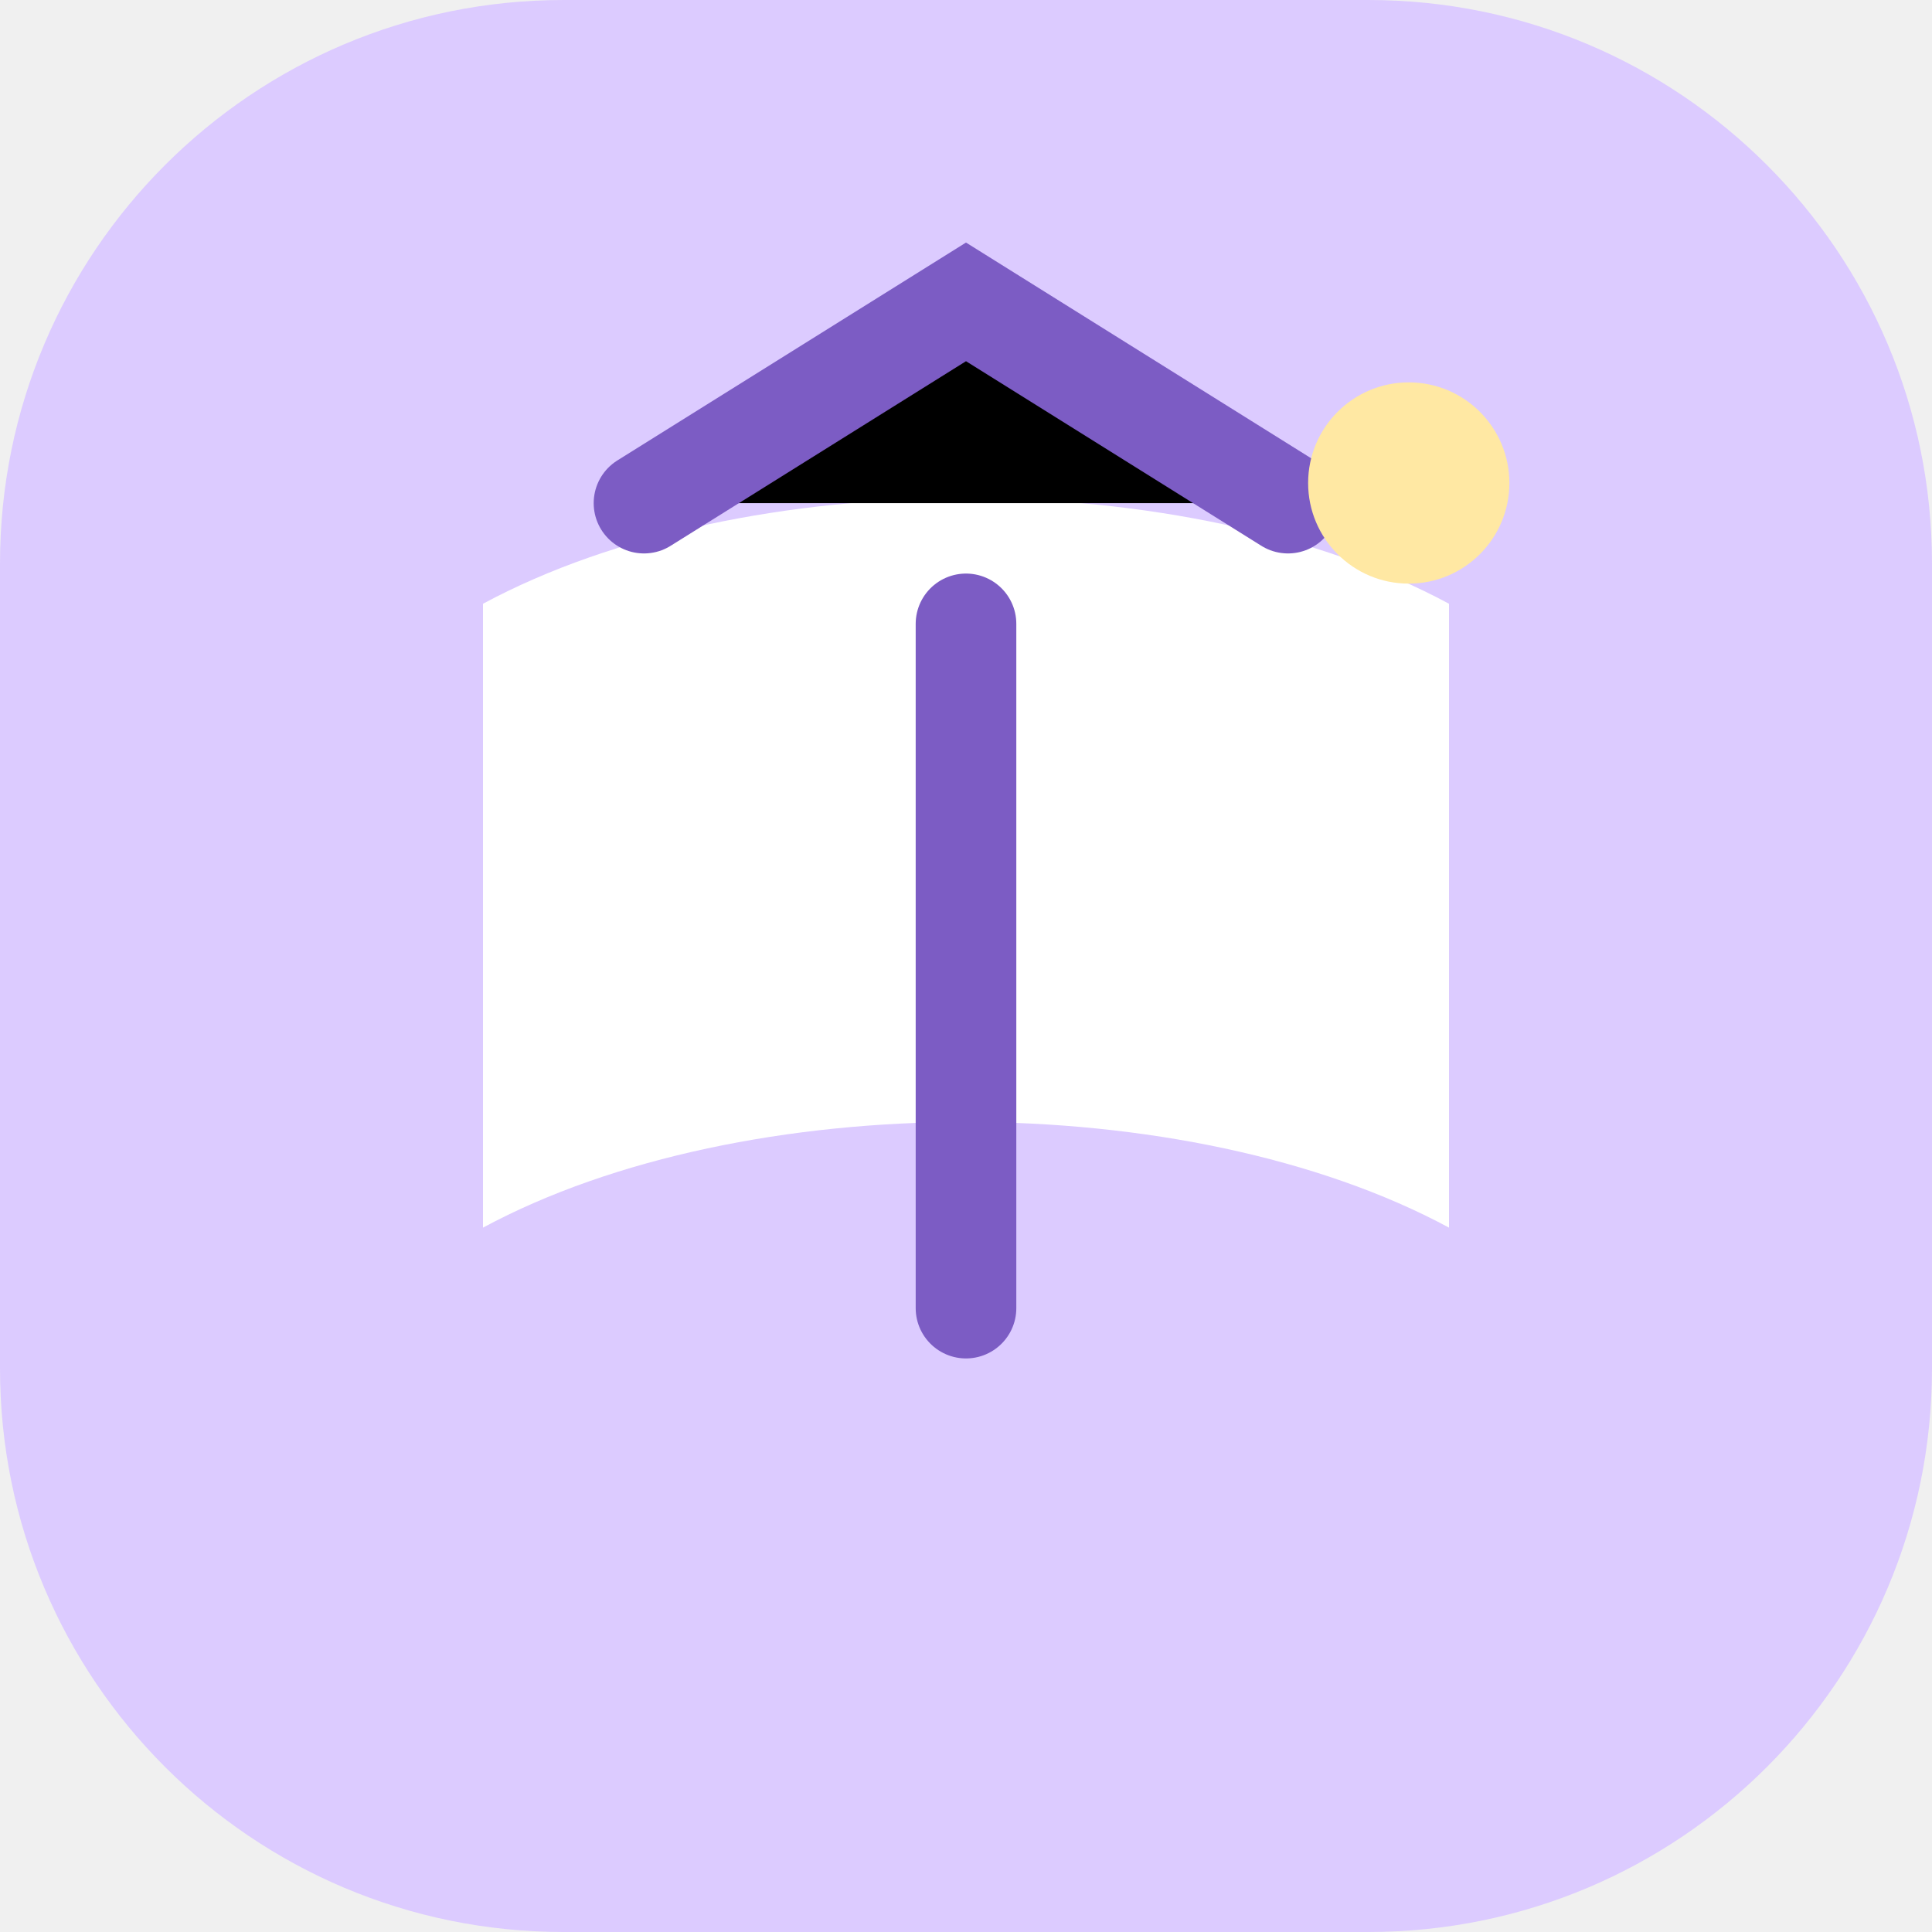
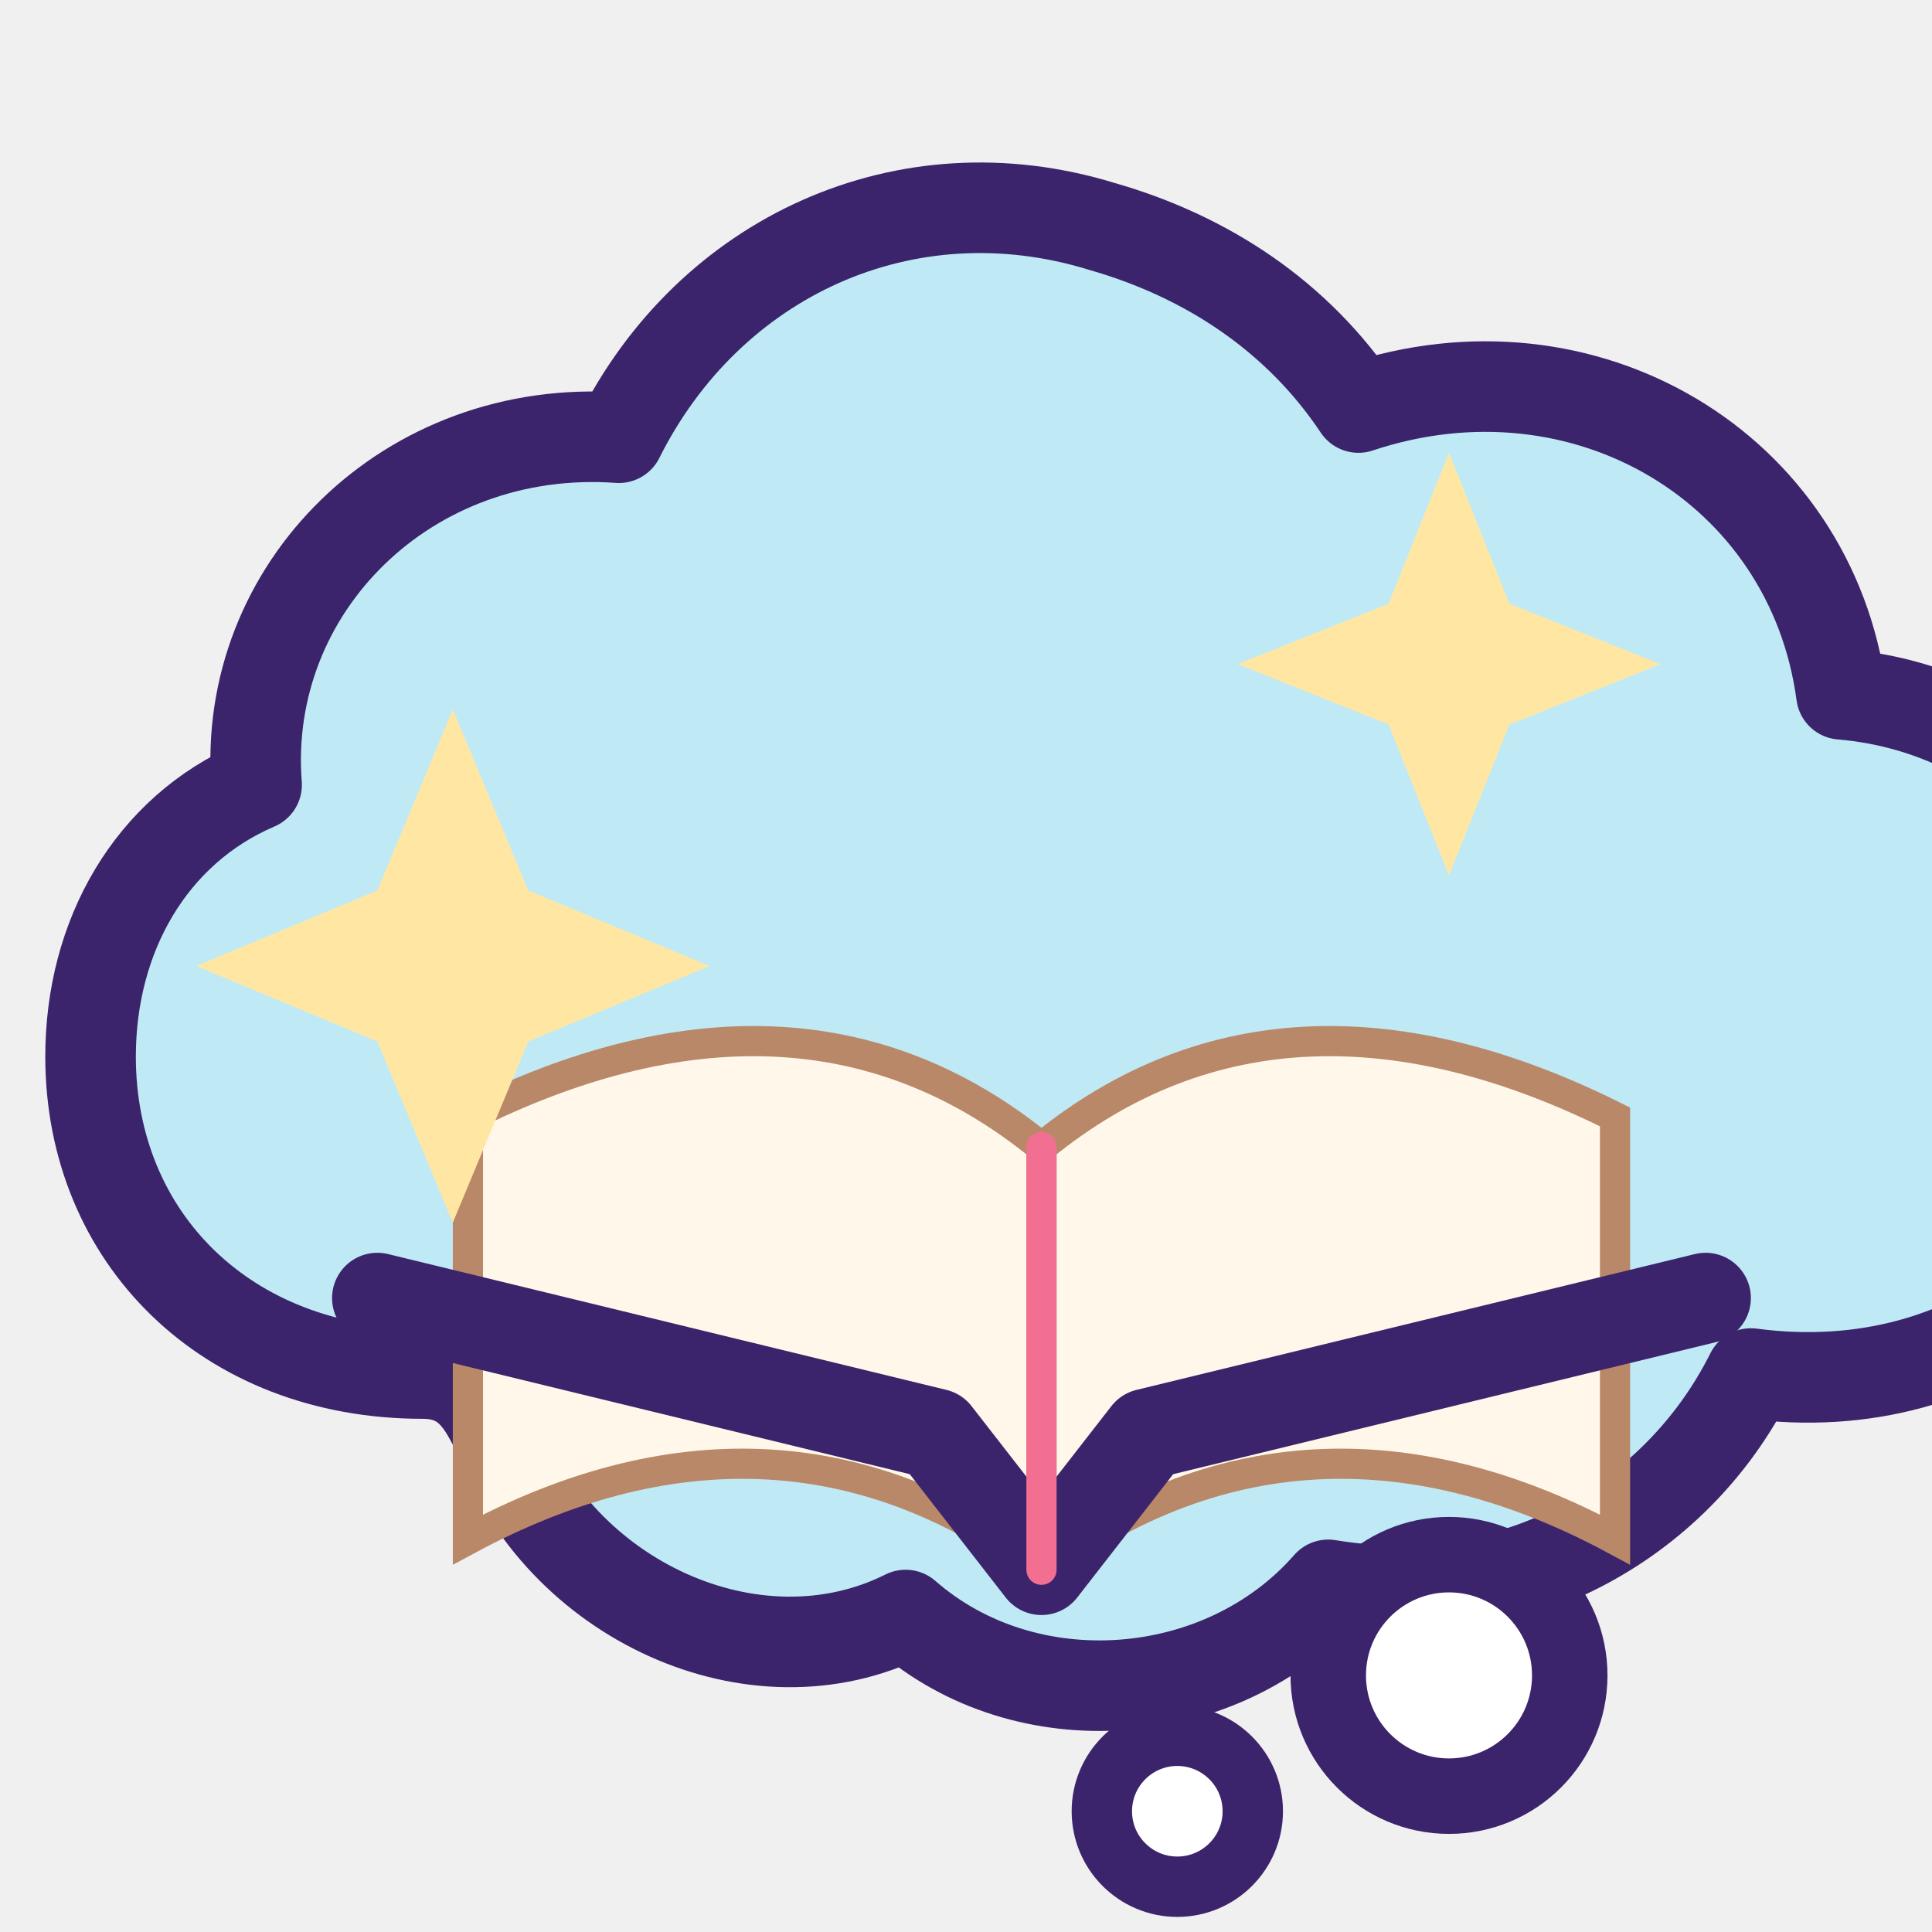
- <svg xmlns="http://www.w3.org/2000/svg" viewBox="0 0 96 96">
-   <rect width="96" height="96" rx="28" fill="#DCCBFF" />
-   <path d="M24 61c13-7 35-7 48 0V30c-13-7-35-7-48 0v31Z" fill="#fff" />
-   <path d="M48 31v34M32 25l16-10 16 10" stroke="#7c5cc4" stroke-width="5" stroke-linecap="round" />
-   <circle cx="70" cy="24" r="5" fill="#FFE8A3" />
+ <svg xmlns="http://www.w3.org/2000/svg" viewBox="0 0 128 128">
+   <defs>
+     <linearGradient id="bubble" x1="20" x2="108" y1="14" y2="110">
+       <stop stop-color="#BFEAF5" />
+       <stop offset=".5" stop-color="#F8D8EA" />
+       <stop offset="1" stop-color="#FFF8EA" />
+     </linearGradient>
+     <linearGradient id="page" x1="35" x2="92" y1="66" y2="101">
+       <stop stop-color="#FFF8EA" />
+       <stop offset="1" stop-color="#FFE7A3" />
+     </linearGradient>
+   </defs>
+   <path d="M28 91C15 91 6 82 6 70c0-8 4-15 11-18-1-13 10-24 24-23 6-12 19-18 32-14 7 2 13 6 17 12 15-5 30 4 32 19 12 1 21 11 21 23 0 14-12 24-27 22-5 10-16 16-28 14-7 8-20 9-28 2-10 5-23-1-27-12-1-2-2-4-5-4Z" fill="url(#bubble)" stroke="#3B246B" stroke-width="6" stroke-linejoin="round" />
+   <circle cx="96" cy="111" r="8" fill="#fff" stroke="#3B246B" stroke-width="5" />
+   <circle cx="78" cy="120" r="5" fill="#fff" stroke="#3B246B" stroke-width="4" />
+   <path d="M31 74c14-7 27-7 38 2v28c-12-9-25-9-38-2z" fill="url(#page)" stroke="#B98869" stroke-width="2" />
+   <path d="M69 76c11-9 24-9 38-2v28c-13-7-26-7-38 2z" fill="url(#page)" stroke="#B98869" stroke-width="2" />
+   <path d="M25 86l37 9 7 9 7-9 37-9" fill="none" stroke="#3B246B" stroke-linecap="round" stroke-linejoin="round" stroke-width="6" />
+   <path d="M69 76v28" stroke="#F36F91" stroke-linecap="round" stroke-width="2" />
+   <path d="M30 47l5 12 12 5-12 5-5 12-5-12-12-5 12-5zM96 30l4 10 10 4-10 4-4 10-4-10-10-4 10-4z" fill="#FFE7A3" />
</svg>
